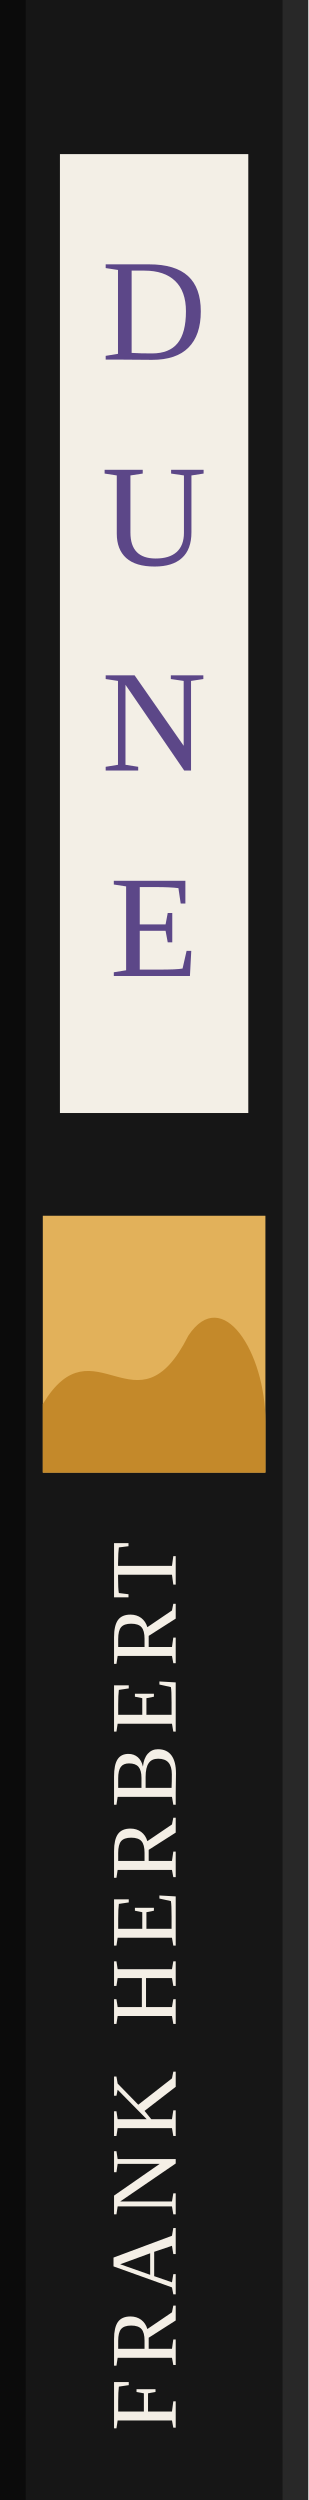
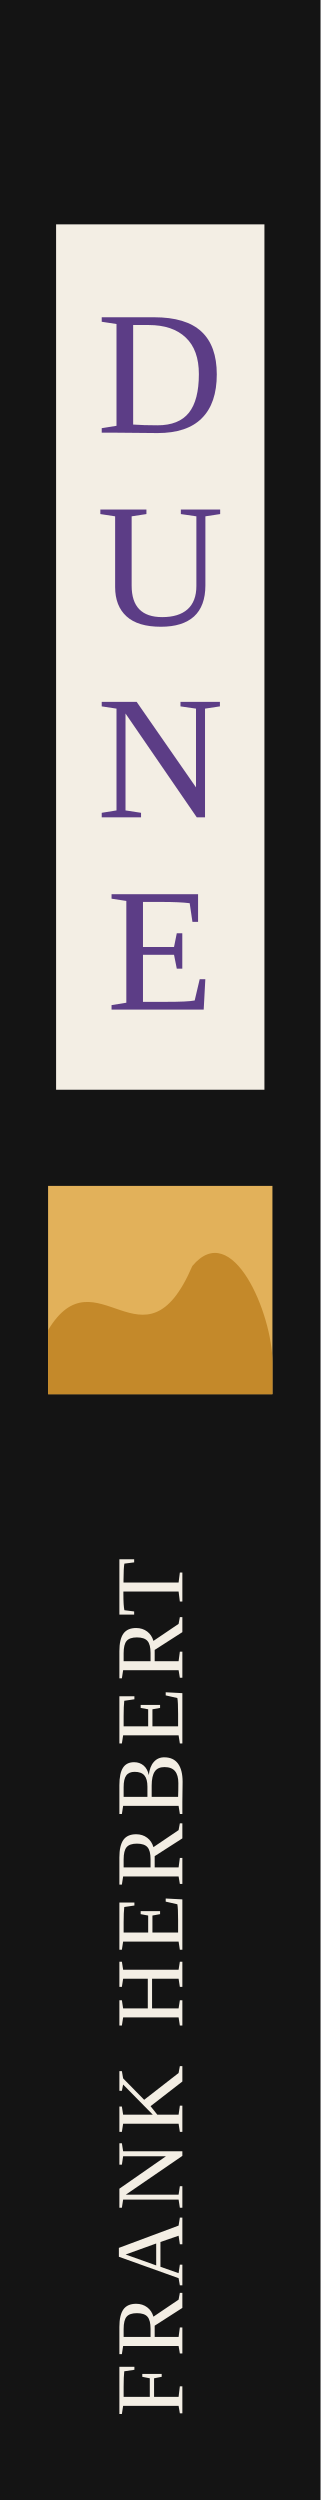
- <svg xmlns="http://www.w3.org/2000/svg" width="36" height="292" viewBox="0 0 36 292">
-   <rect width="36" height="292" fill="#161616" />
-   <rect width="3" height="292" fill="#000" opacity="0.5" />
-   <rect x="33" width="3" height="292" fill="#fff" opacity="0.08" />
-   <rect x="7" y="18" width="22" height="112" fill="#f3efe6" />
-   <g fill="#5c4788" font-family="Georgia, 'Times New Roman', serif" font-size="17" text-anchor="middle">
-     <text x="18" y="42">D</text>
-     <text x="18" y="66">U</text>
-     <text x="18" y="90">N</text>
-     <text x="18" y="114">E</text>
+ <svg xmlns="http://www.w3.org/2000/svg" width="40" height="312" viewBox="0 0 40 312">
+   <rect width="40" height="312" fill="#141414" />
+   <rect x="7" y="28" width="26" height="108" fill="#f3eee4" />
+   <g fill="#5c3d86" font-family="Georgia, 'Times New Roman', serif" font-size="22" text-anchor="middle">
+     <text x="20" y="54">D</text>
+     <text x="20" y="78">U</text>
+     <text x="20" y="102">N</text>
+     <text x="20" y="126">E</text>
  </g>
-   <rect x="5" y="142" width="26" height="30" fill="#e2b15a" />
-   <path d="M5 164 C11 154 16 168 22 156 C26 150 31 158 31 166 V172 H5 Z" fill="#c4892a" />
-   <text x="18" y="232" fill="#f4efe6" font-family="Georgia, 'Times New Roman', serif" font-size="11" letter-spacing="1.2" text-anchor="middle" dominant-baseline="middle" transform="rotate(-90 18 232)">FRANK HERBERT</text>
+   <rect x="6" y="148" width="28" height="26" fill="#e2b15a" />
+   <path d="M6 166 C12 156 18 172 24 158 C29 152 34 164 34 170 V174 H6 Z" fill="#c4892a" />
+   <text x="20" y="248" fill="#f3eee4" font-family="Georgia, 'Times New Roman', serif" font-size="12" letter-spacing="0.8" text-anchor="middle" dominant-baseline="middle" transform="rotate(-90 20 248)">FRANK HERBERT</text>
</svg>
